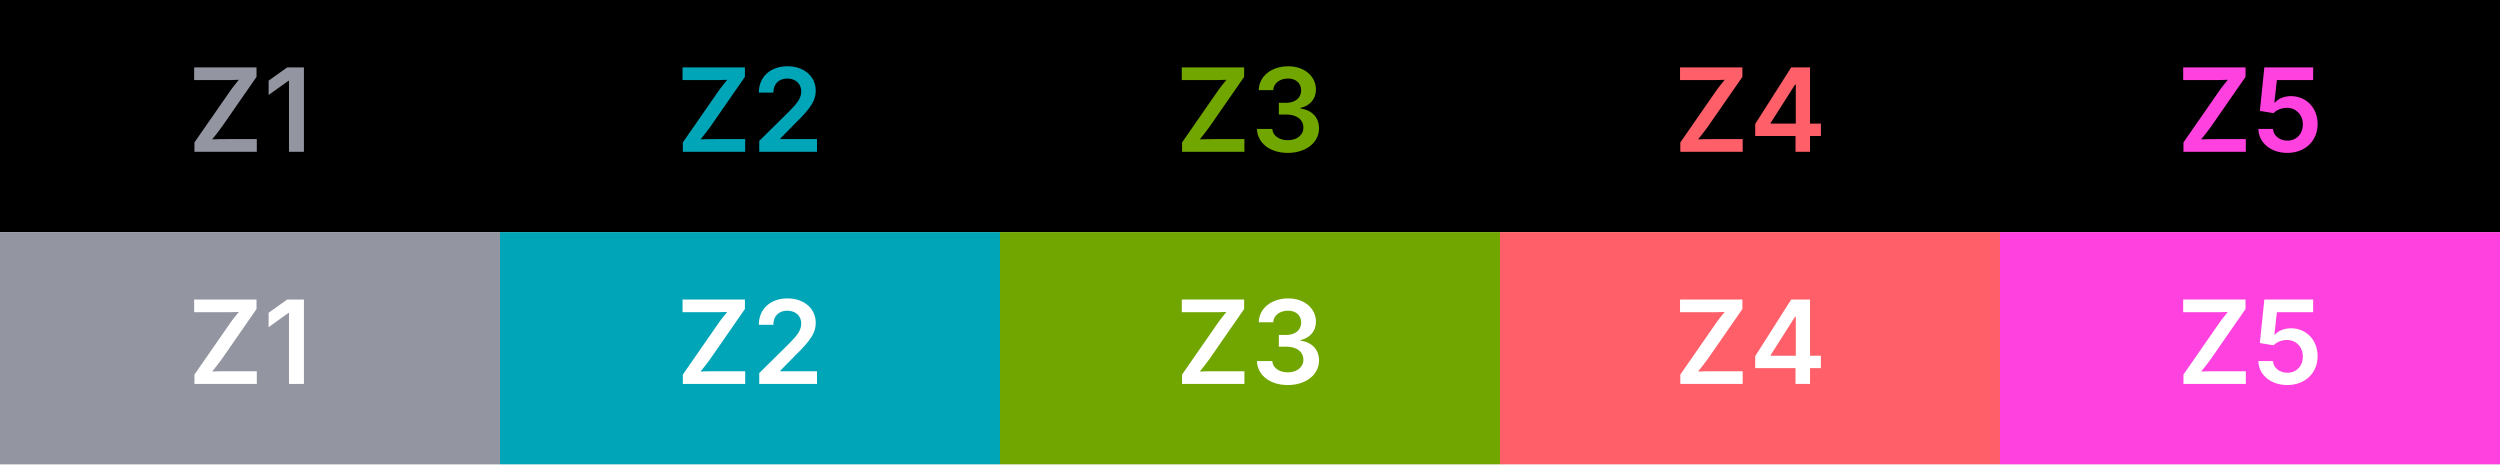
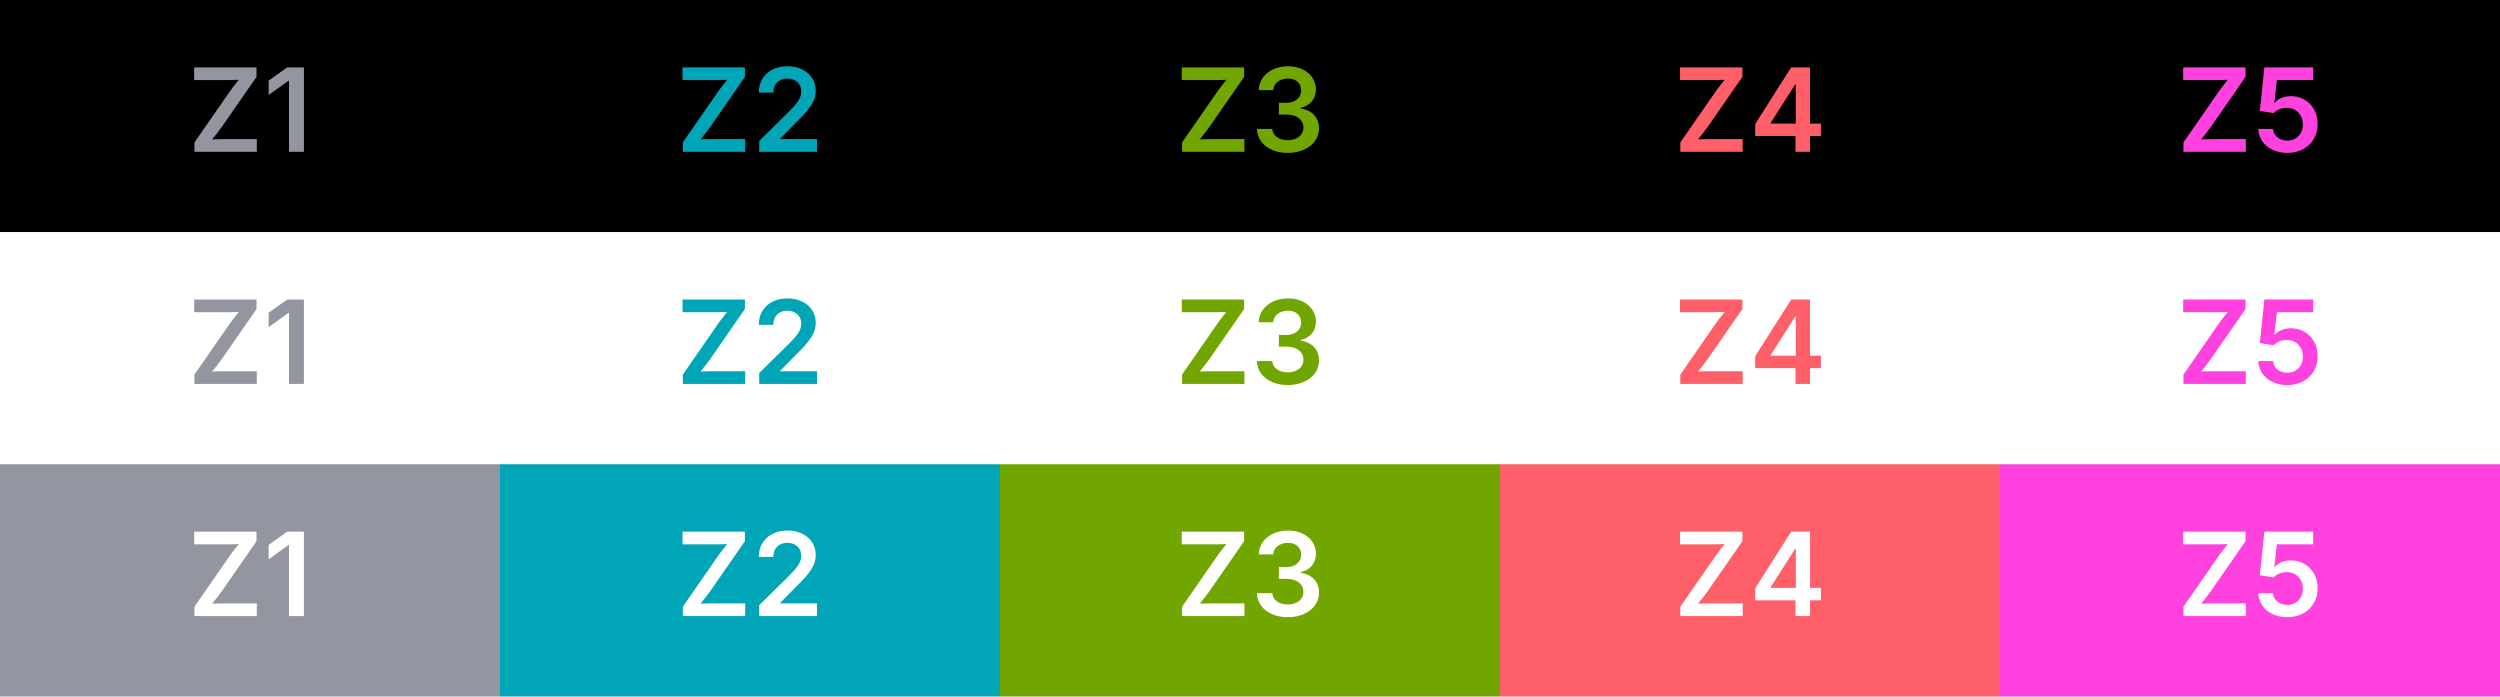
- <svg xmlns="http://www.w3.org/2000/svg" width="280" height="52" viewBox="0 0 280 52">
+ <svg xmlns="http://www.w3.org/2000/svg" width="280" height="78" viewBox="0 0 280 78">
  <rect x="0" y="0" width="56" height="26" fill="#000000" />
  <text x="28.0" y="17.0" font-family="-apple-system, system-ui, sans-serif" font-size="13" font-weight="600" fill="#9395A1" text-anchor="middle">Z1</text>
  <rect x="56" y="0" width="56" height="26" fill="#000000" />
  <text x="84.0" y="17.0" font-family="-apple-system, system-ui, sans-serif" font-size="13" font-weight="600" fill="#00A5B8" text-anchor="middle">Z2</text>
  <rect x="112" y="0" width="56" height="26" fill="#000000" />
  <text x="140.0" y="17.0" font-family="-apple-system, system-ui, sans-serif" font-size="13" font-weight="600" fill="#71A500" text-anchor="middle">Z3</text>
  <rect x="168" y="0" width="56" height="26" fill="#000000" />
  <text x="196.0" y="17.0" font-family="-apple-system, system-ui, sans-serif" font-size="13" font-weight="600" fill="#FF5F68" text-anchor="middle">Z4</text>
  <rect x="224" y="0" width="56" height="26" fill="#000000" />
  <text x="252.0" y="17.0" font-family="-apple-system, system-ui, sans-serif" font-size="13" font-weight="600" fill="#FF41DF" text-anchor="middle">Z5</text>
-   <rect x="0" y="26" width="56" height="26" fill="#9395A1" />
-   <text x="28.0" y="43.0" font-family="-apple-system, system-ui, sans-serif" font-size="13" font-weight="600" fill="#FFFFFF" text-anchor="middle">Z1</text>
-   <rect x="56" y="26" width="56" height="26" fill="#00A5B8" />
-   <text x="84.0" y="43.0" font-family="-apple-system, system-ui, sans-serif" font-size="13" font-weight="600" fill="#FFFFFF" text-anchor="middle">Z2</text>
-   <rect x="112" y="26" width="56" height="26" fill="#71A500" />
-   <text x="140.0" y="43.0" font-family="-apple-system, system-ui, sans-serif" font-size="13" font-weight="600" fill="#FFFFFF" text-anchor="middle">Z3</text>
-   <rect x="168" y="26" width="56" height="26" fill="#FF5F68" />
-   <text x="196.0" y="43.0" font-family="-apple-system, system-ui, sans-serif" font-size="13" font-weight="600" fill="#FFFFFF" text-anchor="middle">Z4</text>
-   <rect x="224" y="26" width="56" height="26" fill="#FF41DF" />
-   <text x="252.0" y="43.0" font-family="-apple-system, system-ui, sans-serif" font-size="13" font-weight="600" fill="#FFFFFF" text-anchor="middle">Z5</text>
+   <rect x="0" y="26" width="56" height="26" fill="#FFFFFF" />
+   <text x="28.0" y="43.0" font-family="-apple-system, system-ui, sans-serif" font-size="13" font-weight="600" fill="#9395A1" text-anchor="middle">Z1</text>
+   <rect x="56" y="26" width="56" height="26" fill="#FFFFFF" />
+   <text x="84.0" y="43.0" font-family="-apple-system, system-ui, sans-serif" font-size="13" font-weight="600" fill="#00A5B8" text-anchor="middle">Z2</text>
+   <rect x="112" y="26" width="56" height="26" fill="#FFFFFF" />
+   <text x="140.0" y="43.0" font-family="-apple-system, system-ui, sans-serif" font-size="13" font-weight="600" fill="#71A500" text-anchor="middle">Z3</text>
+   <rect x="168" y="26" width="56" height="26" fill="#FFFFFF" />
+   <text x="196.0" y="43.0" font-family="-apple-system, system-ui, sans-serif" font-size="13" font-weight="600" fill="#FF5F68" text-anchor="middle">Z4</text>
+   <rect x="224" y="26" width="56" height="26" fill="#FFFFFF" />
+   <text x="252.0" y="43.0" font-family="-apple-system, system-ui, sans-serif" font-size="13" font-weight="600" fill="#FF41DF" text-anchor="middle">Z5</text>
+   <rect x="0" y="52" width="56" height="26" fill="#9395A1" />
+   <text x="28.0" y="69.0" font-family="-apple-system, system-ui, sans-serif" font-size="13" font-weight="600" fill="#FFFFFF" text-anchor="middle">Z1</text>
+   <rect x="56" y="52" width="56" height="26" fill="#00A5B8" />
+   <text x="84.0" y="69.0" font-family="-apple-system, system-ui, sans-serif" font-size="13" font-weight="600" fill="#FFFFFF" text-anchor="middle">Z2</text>
+   <rect x="112" y="52" width="56" height="26" fill="#71A500" />
+   <text x="140.0" y="69.0" font-family="-apple-system, system-ui, sans-serif" font-size="13" font-weight="600" fill="#FFFFFF" text-anchor="middle">Z3</text>
+   <rect x="168" y="52" width="56" height="26" fill="#FF5F68" />
+   <text x="196.0" y="69.0" font-family="-apple-system, system-ui, sans-serif" font-size="13" font-weight="600" fill="#FFFFFF" text-anchor="middle">Z4</text>
+   <rect x="224" y="52" width="56" height="26" fill="#FF41DF" />
+   <text x="252.0" y="69.0" font-family="-apple-system, system-ui, sans-serif" font-size="13" font-weight="600" fill="#FFFFFF" text-anchor="middle">Z5</text>
</svg>
